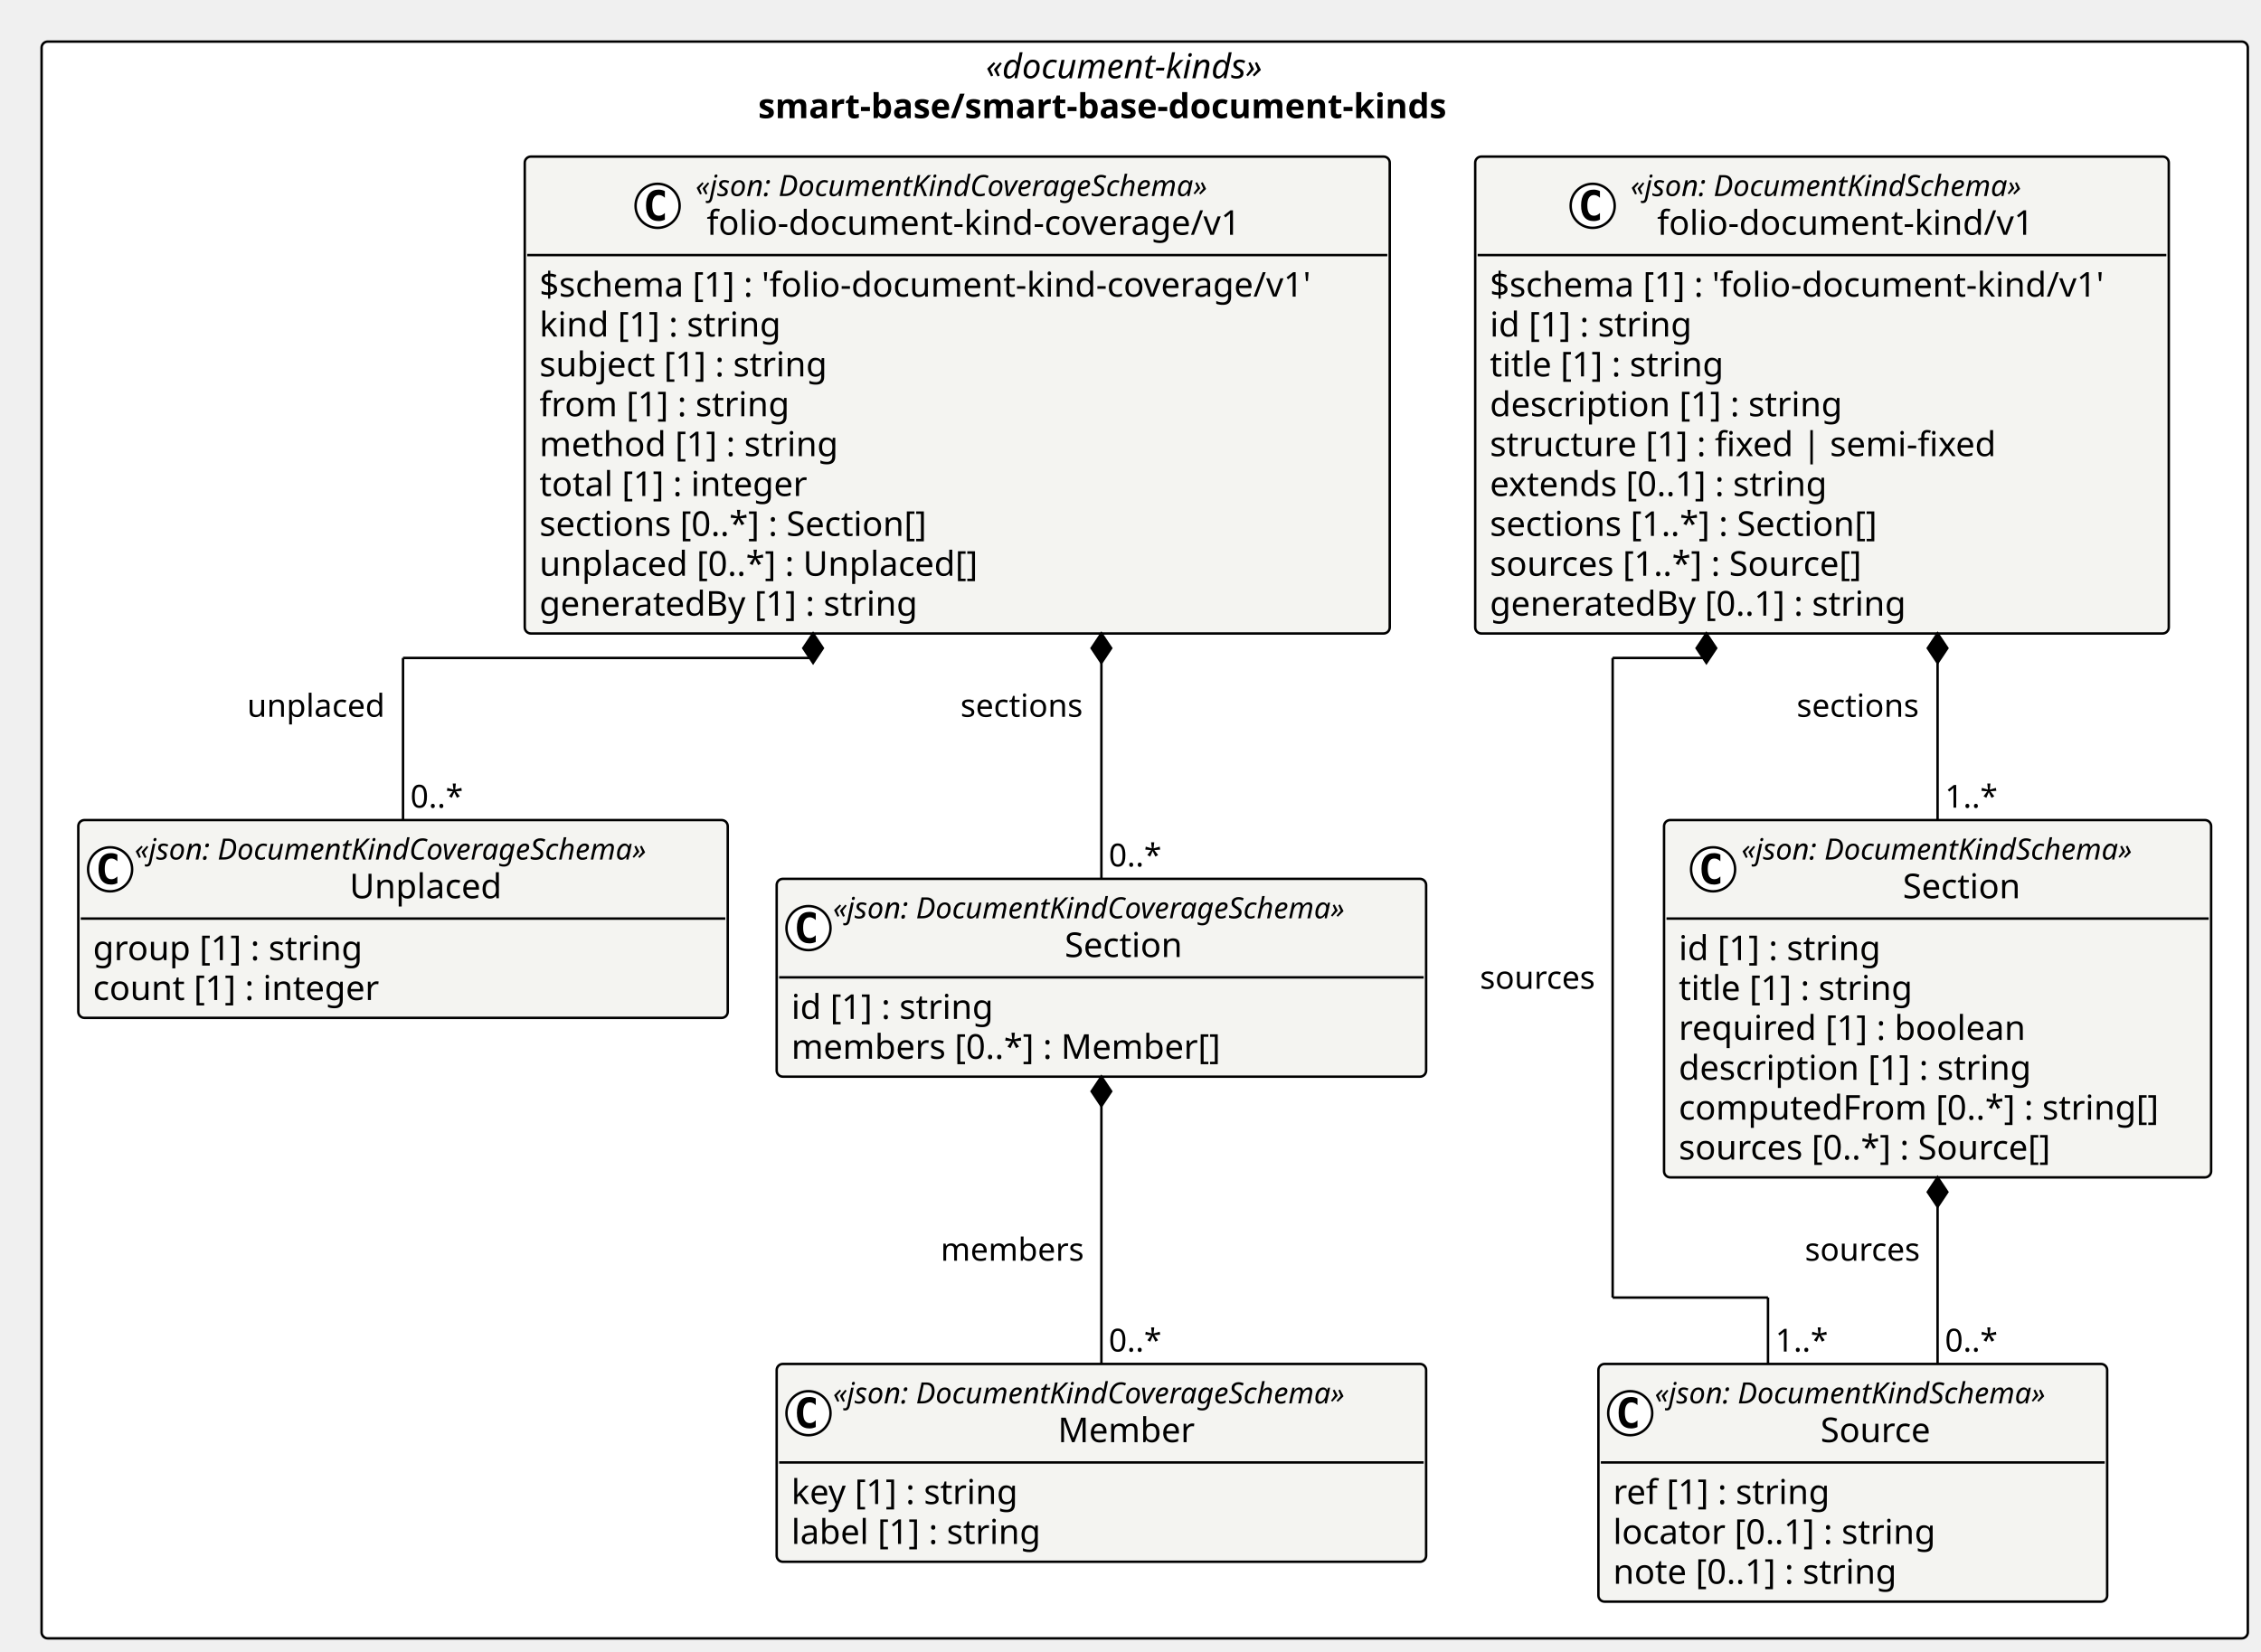
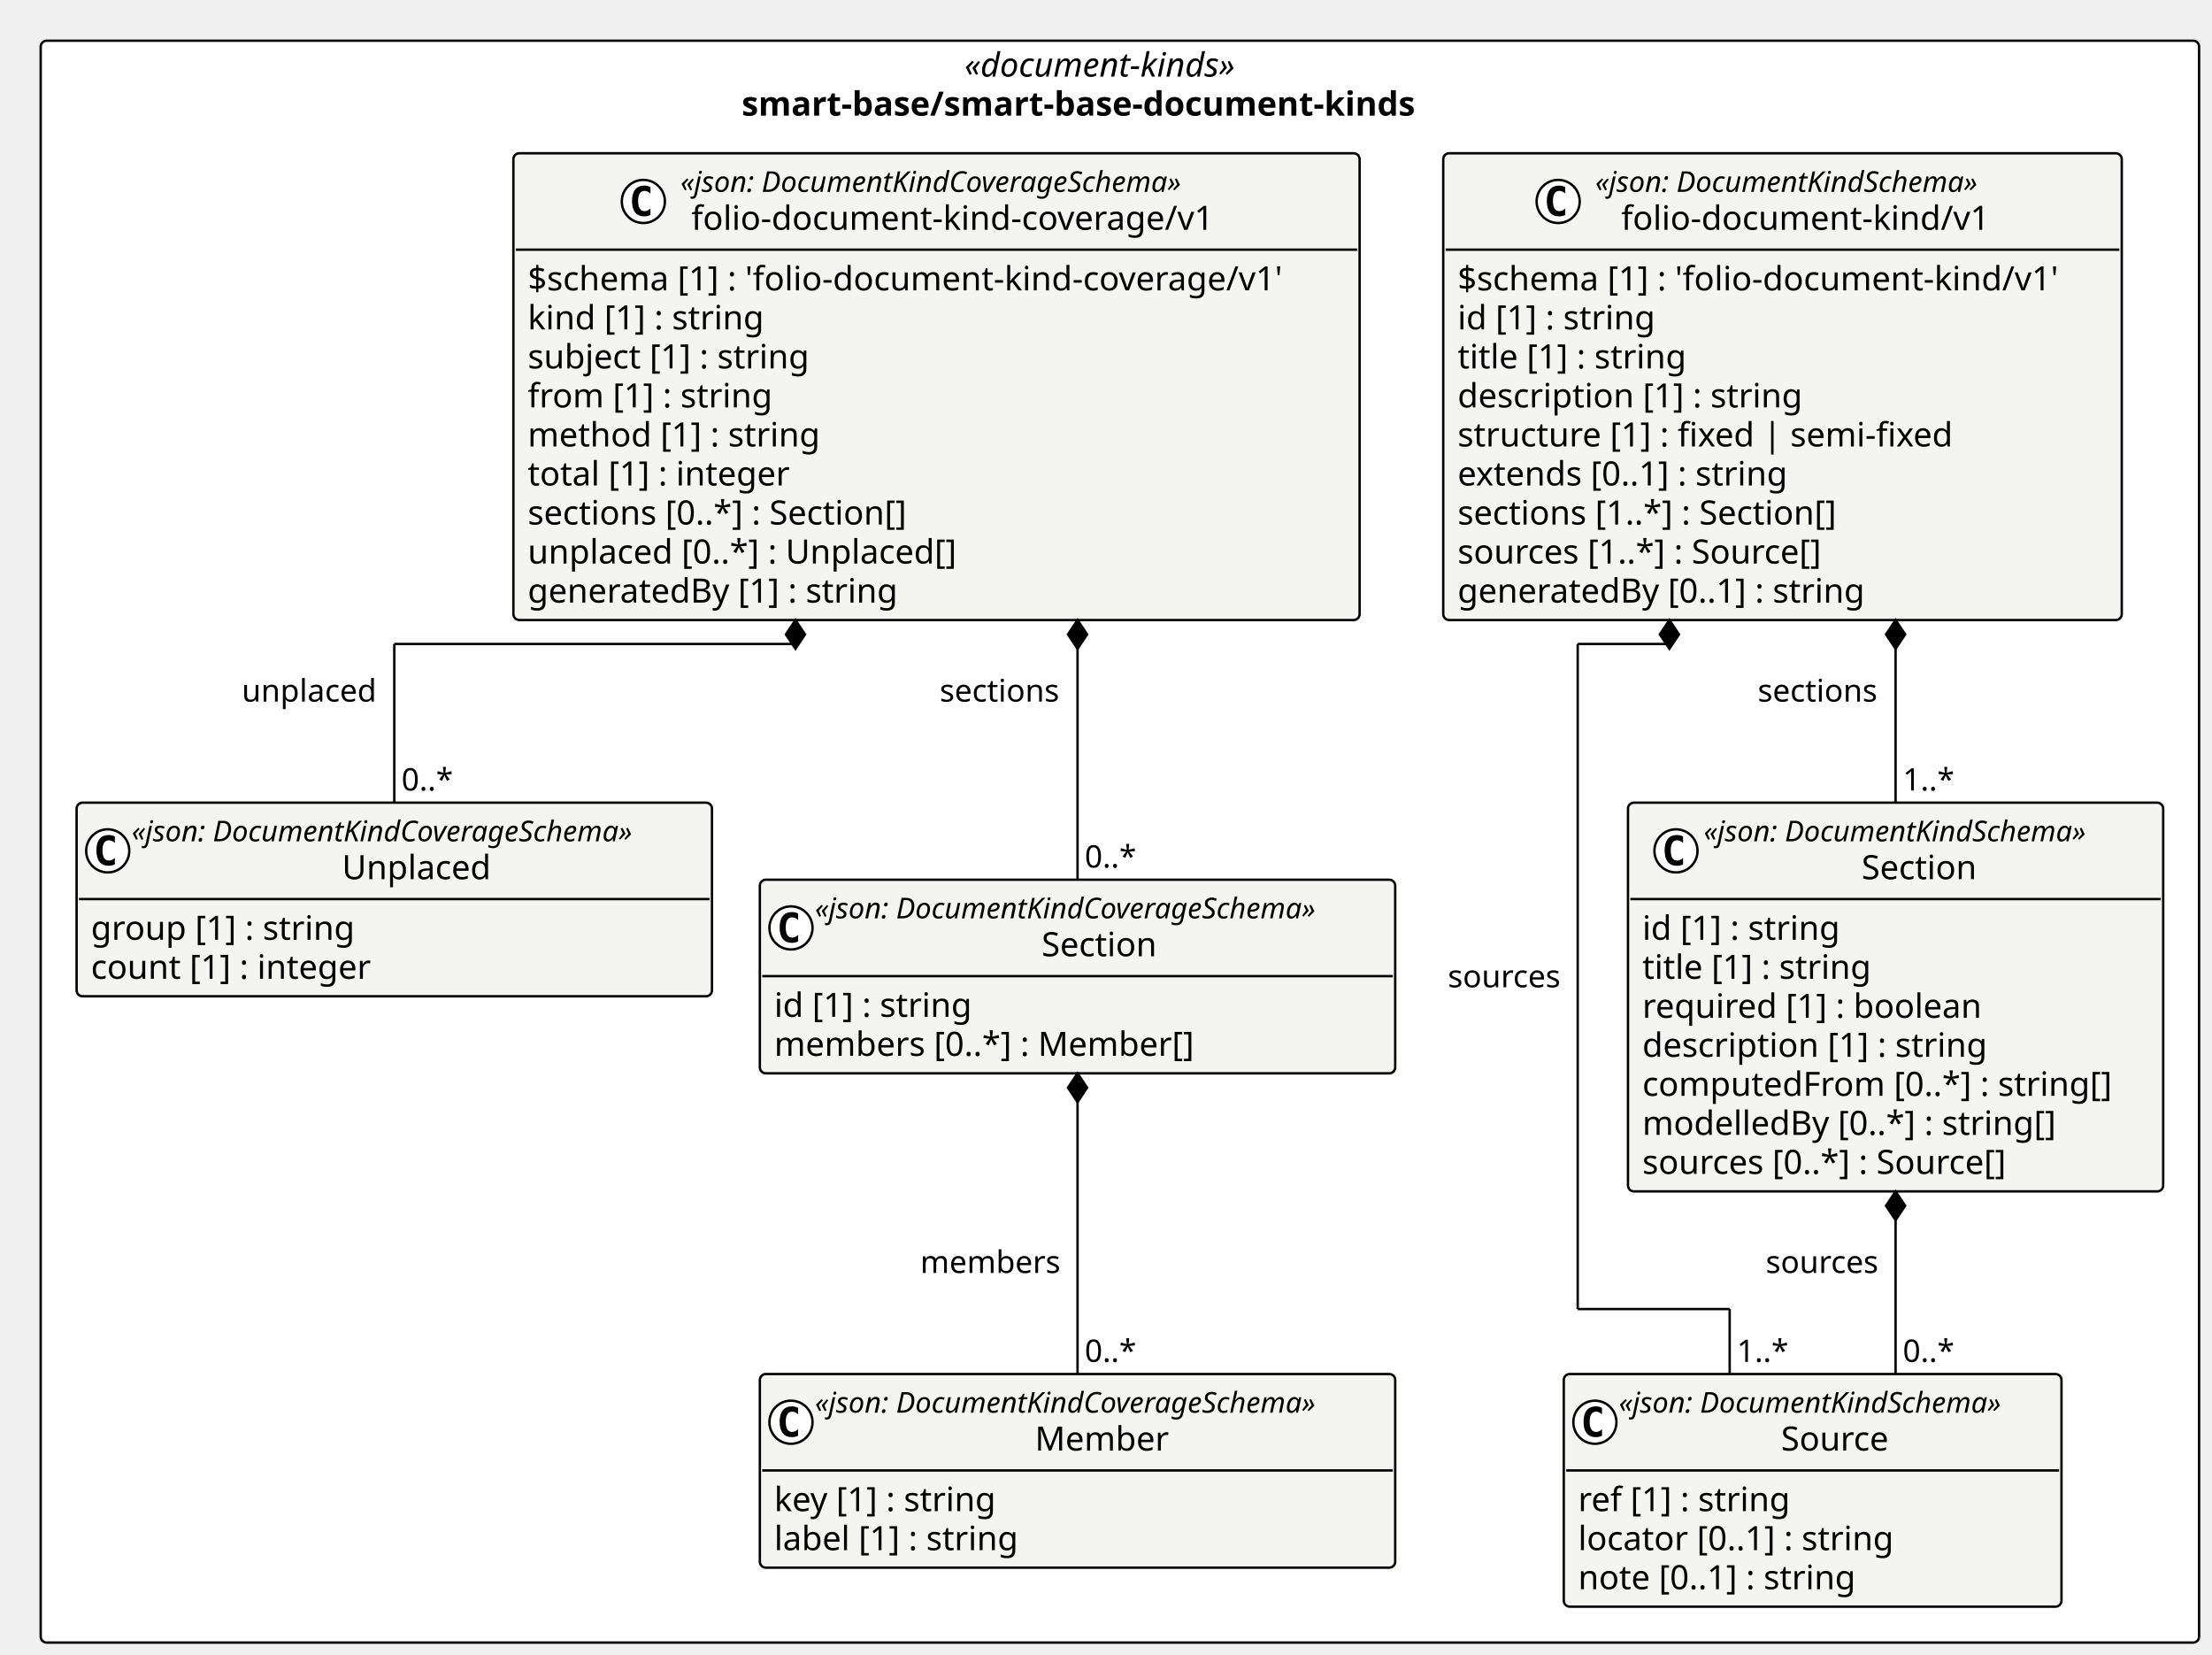
- <svg xmlns="http://www.w3.org/2000/svg" contentStyleType="text/css" height="675px" preserveAspectRatio="none" style="width:924px;height:675px;background:#FFFFFF;" version="1.1" viewBox="0 0 924 675" width="924px" zoomAndPan="magnify">
+ <svg xmlns="http://www.w3.org/2000/svg" contentStyleType="text/css" height="691px" preserveAspectRatio="none" style="width:924px;height:691px;background:#FFFFFF;" version="1.1" viewBox="0 0 924 691" width="924px" zoomAndPan="magnify">
  <defs />
  <g>
-     <rect fill="#FFFFFF" height="652.672" rx="2.5" ry="2.5" style="stroke:#000000;stroke-width:1.0;" width="901.614" x="17" y="17" />
+     <rect fill="#FFFFFF" height="668.969" rx="2.5" ry="2.5" style="stroke:#000000;stroke-width:1.0;" width="901.614" x="17" y="17" />
    <text fill="#000000" font-family="Verdana" font-size="14" font-style="italic" lengthAdjust="spacing" textLength="129.869" x="402.872" y="31.995">«document-kinds»</text>
    <text fill="#000000" font-family="Verdana" font-size="14" font-weight="bold" lengthAdjust="spacing" textLength="315.957" x="309.828" y="48.292">smart-base/smart-base-document-kinds</text>
    <g id="elem_smart_base_smart_base_document_kinds_folio_document_kind_v1_Source">
-       <rect codeLine="11" fill="#F4F4F1" height="97.156" id="smart_base_smart_base_document_kinds_folio_document_kind_v1_Source" rx="2.5" ry="2.5" style="stroke:#000000;stroke-width:1.0;" width="207.914" x="653.218" y="557.516" />
-       <ellipse cx="666.218" cy="577.648" fill="#FFFFFF" rx="9" ry="9" style="stroke:#000000;stroke-width:1.0;" />
-       <path d="M669.187,583.289 Q668.609,583.586 667.968,583.727 Q667.328,583.883 666.625,583.883 Q664.125,583.883 662.796,582.242 Q661.484,580.586 661.484,577.461 Q661.484,574.336 662.796,572.68 Q664.125,571.023 666.625,571.023 Q667.328,571.023 667.968,571.18 Q668.625,571.336 669.187,571.633 L669.187,574.352 Q668.562,573.773 667.968,573.508 Q667.375,573.227 666.75,573.227 Q665.406,573.227 664.718,574.305 Q664.031,575.367 664.031,577.461 Q664.031,579.555 664.718,580.633 Q665.406,581.695 666.75,581.695 Q667.375,581.695 667.968,581.43 Q668.562,581.148 669.187,580.57 L669.187,583.289 Z " fill="#000000" />
-       <text fill="#000000" font-family="Verdana" font-size="12" font-style="italic" lengthAdjust="spacing" textLength="183.914" x="676.218" y="573.654">«json: DocumentKindSchema»</text>
-       <text fill="#000000" font-family="Verdana" font-size="14" lengthAdjust="spacing" textLength="48.392" x="743.98" y="589.48">Source</text>
-       <line style="stroke:#000000;stroke-width:1.0;" x1="654.218" x2="860.132" y1="597.781" y2="597.781" />
-       <text fill="#000000" font-family="Verdana" font-size="14" lengthAdjust="spacing" textLength="97.385" x="659.218" y="614.776">ref [1] : string</text>
-       <text fill="#000000" font-family="Verdana" font-size="14" lengthAdjust="spacing" textLength="144.436" x="659.218" y="631.073">locator [0..1] : string</text>
-       <text fill="#000000" font-family="Verdana" font-size="14" lengthAdjust="spacing" textLength="127.436" x="659.218" y="647.37">note [0..1] : string</text>
+       <rect codeLine="11" fill="#F4F4F1" height="97.156" id="smart_base_smart_base_document_kinds_folio_document_kind_v1_Source" rx="2.5" ry="2.5" style="stroke:#000000;stroke-width:1.0;" width="207.914" x="653.218" y="573.812" />
+       <ellipse cx="666.218" cy="593.945" fill="#FFFFFF" rx="9" ry="9" style="stroke:#000000;stroke-width:1.0;" />
+       <path d="M669.187,599.586 Q668.609,599.883 667.968,600.023 Q667.328,600.18 666.625,600.18 Q664.125,600.18 662.796,598.539 Q661.484,596.883 661.484,593.758 Q661.484,590.633 662.796,588.977 Q664.125,587.32 666.625,587.32 Q667.328,587.32 667.968,587.477 Q668.625,587.633 669.187,587.93 L669.187,590.648 Q668.562,590.07 667.968,589.805 Q667.375,589.523 666.75,589.523 Q665.406,589.523 664.718,590.602 Q664.031,591.664 664.031,593.758 Q664.031,595.852 664.718,596.93 Q665.406,597.992 666.75,597.992 Q667.375,597.992 667.968,597.727 Q668.562,597.445 669.187,596.867 L669.187,599.586 Z " fill="#000000" />
+       <text fill="#000000" font-family="Verdana" font-size="12" font-style="italic" lengthAdjust="spacing" textLength="183.914" x="676.218" y="589.951">«json: DocumentKindSchema»</text>
+       <text fill="#000000" font-family="Verdana" font-size="14" lengthAdjust="spacing" textLength="48.392" x="743.98" y="605.776">Source</text>
+       <line style="stroke:#000000;stroke-width:1.0;" x1="654.218" x2="860.132" y1="614.078" y2="614.078" />
+       <text fill="#000000" font-family="Verdana" font-size="14" lengthAdjust="spacing" textLength="97.385" x="659.218" y="631.073">ref [1] : string</text>
+       <text fill="#000000" font-family="Verdana" font-size="14" lengthAdjust="spacing" textLength="144.436" x="659.218" y="647.37">locator [0..1] : string</text>
+       <text fill="#000000" font-family="Verdana" font-size="14" lengthAdjust="spacing" textLength="127.436" x="659.218" y="663.667">note [0..1] : string</text>
    </g>
    <g id="elem_smart_base_smart_base_document_kinds_folio_document_kind_v1_Section">
-       <rect codeLine="16" fill="#F4F4F1" height="146.047" id="smart_base_smart_base_document_kinds_folio_document_kind_v1_Section" rx="2.5" ry="2.5" style="stroke:#000000;stroke-width:1.0;" width="223.572" x="680.042" y="335.203" />
+       <rect codeLine="16" fill="#F4F4F1" height="162.344" id="smart_base_smart_base_document_kinds_folio_document_kind_v1_Section" rx="2.5" ry="2.5" style="stroke:#000000;stroke-width:1.0;" width="223.572" x="680.042" y="335.203" />
      <ellipse cx="700.088" cy="355.336" fill="#FFFFFF" rx="9" ry="9" style="stroke:#000000;stroke-width:1.0;" />
      <path d="M703.056,360.977 Q702.478,361.273 701.838,361.414 Q701.197,361.57 700.494,361.57 Q697.994,361.57 696.666,359.93 Q695.353,358.273 695.353,355.148 Q695.353,352.023 696.666,350.367 Q697.994,348.711 700.494,348.711 Q701.197,348.711 701.838,348.867 Q702.494,349.023 703.056,349.32 L703.056,352.039 Q702.431,351.461 701.838,351.195 Q701.244,350.914 700.619,350.914 Q699.275,350.914 698.588,351.992 Q697.9,353.055 697.9,355.148 Q697.9,357.242 698.588,358.32 Q699.275,359.383 700.619,359.383 Q701.244,359.383 701.838,359.117 Q702.431,358.836 703.056,358.258 L703.056,360.977 Z " fill="#000000" />
      <text fill="#000000" font-family="Verdana" font-size="12" font-style="italic" lengthAdjust="spacing" textLength="183.914" x="711.654" y="351.342">«json: DocumentKindSchema»</text>
      <text fill="#000000" font-family="Verdana" font-size="14" lengthAdjust="spacing" textLength="52.015" x="777.603" y="367.167">Section</text>
      <line style="stroke:#000000;stroke-width:1.0;" x1="681.042" x2="902.614" y1="375.469" y2="375.469" />
      <text fill="#000000" font-family="Verdana" font-size="14" lengthAdjust="spacing" textLength="90.863" x="686.042" y="392.464">id [1] : string</text>
      <text fill="#000000" font-family="Verdana" font-size="14" lengthAdjust="spacing" textLength="105.458" x="686.042" y="408.761">title [1] : string</text>
      <text fill="#000000" font-family="Verdana" font-size="14" lengthAdjust="spacing" textLength="153.145" x="686.042" y="425.058">required [1] : boolean</text>
      <text fill="#000000" font-family="Verdana" font-size="14" lengthAdjust="spacing" textLength="155.928" x="686.042" y="441.354">description [1] : string</text>
      <text fill="#000000" font-family="Verdana" font-size="14" lengthAdjust="spacing" textLength="211.572" x="686.042" y="457.651">computedFrom [0..*] : string[]</text>
-       <text fill="#000000" font-family="Verdana" font-size="14" lengthAdjust="spacing" textLength="167.207" x="686.042" y="473.948">sources [0..*] : Source[]</text>
+       <text fill="#000000" font-family="Verdana" font-size="14" lengthAdjust="spacing" textLength="187.783" x="686.042" y="473.948">modelledBy [0..*] : string[]</text>
+       <text fill="#000000" font-family="Verdana" font-size="14" lengthAdjust="spacing" textLength="167.207" x="686.042" y="490.245">sources [0..*] : Source[]</text>
    </g>
    <g id="elem_smart_base_smart_base_document_kinds_folio_document_kind_v1_folio_document_kind_v1">
-       <rect codeLine="24" fill="#F4F4F1" height="194.938" id="smart_base_smart_base_document_kinds_folio_document_kind_v1_folio_document_kind_v1" rx="2.5" ry="2.5" style="stroke:#000000;stroke-width:1.0;" width="283.441" x="602.867" y="64" />
+       <rect codeLine="25" fill="#F4F4F1" height="194.938" id="smart_base_smart_base_document_kinds_folio_document_kind_v1_folio_document_kind_v1" rx="2.5" ry="2.5" style="stroke:#000000;stroke-width:1.0;" width="283.441" x="602.867" y="64" />
      <ellipse cx="650.88" cy="84.133" fill="#FFFFFF" rx="9" ry="9" style="stroke:#000000;stroke-width:1.0;" />
      <path d="M653.849,89.773 Q653.271,90.07 652.63,90.211 Q651.99,90.367 651.287,90.367 Q648.787,90.367 647.458,88.727 Q646.146,87.07 646.146,83.945 Q646.146,80.82 647.458,79.164 Q648.787,77.508 651.287,77.508 Q651.99,77.508 652.63,77.664 Q653.287,77.82 653.849,78.117 L653.849,80.836 Q653.224,80.258 652.63,79.992 Q652.037,79.711 651.412,79.711 Q650.068,79.711 649.38,80.789 Q648.693,81.852 648.693,83.945 Q648.693,86.039 649.38,87.117 Q650.068,88.18 651.412,88.18 Q652.037,88.18 652.63,87.914 Q653.224,87.633 653.849,87.055 L653.849,89.773 Z " fill="#000000" />
      <text fill="#000000" font-family="Verdana" font-size="12" font-style="italic" lengthAdjust="spacing" textLength="183.914" x="666.38" y="80.139">«json: DocumentKindSchema»</text>
      <text fill="#000000" font-family="Verdana" font-size="14" lengthAdjust="spacing" textLength="162.244" x="677.215" y="95.964">folio-document-kind/v1</text>
      <line style="stroke:#000000;stroke-width:1.0;" x1="603.867" x2="885.308" y1="104.266" y2="104.266" />
      <text fill="#000000" font-family="Verdana" font-size="14" lengthAdjust="spacing" textLength="271.441" x="608.867" y="121.261">$schema [1] : 'folio-document-kind/v1'</text>
      <text fill="#000000" font-family="Verdana" font-size="14" lengthAdjust="spacing" textLength="90.863" x="608.867" y="137.558">id [1] : string</text>
      <text fill="#000000" font-family="Verdana" font-size="14" lengthAdjust="spacing" textLength="105.458" x="608.867" y="153.855">title [1] : string</text>
      <text fill="#000000" font-family="Verdana" font-size="14" lengthAdjust="spacing" textLength="155.928" x="608.867" y="170.151">description [1] : string</text>
      <text fill="#000000" font-family="Verdana" font-size="14" lengthAdjust="spacing" textLength="223.05" x="608.867" y="186.448">structure [1] : fixed | semi-fixed</text>
      <text fill="#000000" font-family="Verdana" font-size="14" lengthAdjust="spacing" textLength="151.949" x="608.867" y="202.745">extends [0..1] : string</text>
      <text fill="#000000" font-family="Verdana" font-size="14" lengthAdjust="spacing" textLength="174.453" x="608.867" y="219.042">sections [1..*] : Section[]</text>
      <text fill="#000000" font-family="Verdana" font-size="14" lengthAdjust="spacing" textLength="167.207" x="608.867" y="235.339">sources [1..*] : Source[]</text>
      <text fill="#000000" font-family="Verdana" font-size="14" lengthAdjust="spacing" textLength="186.095" x="608.867" y="251.636">generatedBy [0..1] : string</text>
    </g>
    <g id="elem_smart_base_smart_base_document_kinds_folio_document_kind_coverage_v1_Member">
-       <rect codeLine="35" fill="#F4F4F1" height="80.859" id="smart_base_smart_base_document_kinds_folio_document_kind_coverage_v1_Member" rx="2.5" ry="2.5" style="stroke:#000000;stroke-width:1.0;" width="265.406" x="317.406" y="557.516" />
-       <ellipse cx="330.406" cy="577.648" fill="#FFFFFF" rx="9" ry="9" style="stroke:#000000;stroke-width:1.0;" />
-       <path d="M333.375,583.289 Q332.797,583.586 332.156,583.727 Q331.516,583.883 330.812,583.883 Q328.312,583.883 326.984,582.242 Q325.672,580.586 325.672,577.461 Q325.672,574.336 326.984,572.68 Q328.312,571.023 330.812,571.023 Q331.516,571.023 332.156,571.18 Q332.812,571.336 333.375,571.633 L333.375,574.352 Q332.75,573.773 332.156,573.508 Q331.562,573.227 330.938,573.227 Q329.594,573.227 328.906,574.305 Q328.219,575.367 328.219,577.461 Q328.219,579.555 328.906,580.633 Q329.594,581.695 330.938,581.695 Q331.562,581.695 332.156,581.43 Q332.75,581.148 333.375,580.57 L333.375,583.289 Z " fill="#000000" />
-       <text fill="#000000" font-family="Verdana" font-size="12" font-style="italic" lengthAdjust="spacing" textLength="241.406" x="340.406" y="573.654">«json: DocumentKindCoverageSchema»</text>
-       <text fill="#000000" font-family="Verdana" font-size="14" lengthAdjust="spacing" textLength="57.586" x="432.316" y="589.48">Member</text>
-       <line style="stroke:#000000;stroke-width:1.0;" x1="318.406" x2="581.812" y1="597.781" y2="597.781" />
-       <text fill="#000000" font-family="Verdana" font-size="14" lengthAdjust="spacing" textLength="103.093" x="323.406" y="614.776">key [1] : string</text>
-       <text fill="#000000" font-family="Verdana" font-size="14" lengthAdjust="spacing" textLength="111.945" x="323.406" y="631.073">label [1] : string</text>
+       <rect codeLine="36" fill="#F4F4F1" height="80.859" id="smart_base_smart_base_document_kinds_folio_document_kind_coverage_v1_Member" rx="2.5" ry="2.5" style="stroke:#000000;stroke-width:1.0;" width="265.406" x="317.406" y="573.812" />
+       <ellipse cx="330.406" cy="593.945" fill="#FFFFFF" rx="9" ry="9" style="stroke:#000000;stroke-width:1.0;" />
+       <path d="M333.375,599.586 Q332.797,599.883 332.156,600.023 Q331.516,600.18 330.812,600.18 Q328.312,600.18 326.984,598.539 Q325.672,596.883 325.672,593.758 Q325.672,590.633 326.984,588.977 Q328.312,587.32 330.812,587.32 Q331.516,587.32 332.156,587.477 Q332.812,587.633 333.375,587.93 L333.375,590.648 Q332.75,590.07 332.156,589.805 Q331.562,589.523 330.938,589.523 Q329.594,589.523 328.906,590.602 Q328.219,591.664 328.219,593.758 Q328.219,595.852 328.906,596.93 Q329.594,597.992 330.938,597.992 Q331.562,597.992 332.156,597.727 Q332.75,597.445 333.375,596.867 L333.375,599.586 Z " fill="#000000" />
+       <text fill="#000000" font-family="Verdana" font-size="12" font-style="italic" lengthAdjust="spacing" textLength="241.406" x="340.406" y="589.951">«json: DocumentKindCoverageSchema»</text>
+       <text fill="#000000" font-family="Verdana" font-size="14" lengthAdjust="spacing" textLength="57.586" x="432.316" y="605.776">Member</text>
+       <line style="stroke:#000000;stroke-width:1.0;" x1="318.406" x2="581.812" y1="614.078" y2="614.078" />
+       <text fill="#000000" font-family="Verdana" font-size="14" lengthAdjust="spacing" textLength="103.093" x="323.406" y="631.073">key [1] : string</text>
+       <text fill="#000000" font-family="Verdana" font-size="14" lengthAdjust="spacing" textLength="111.945" x="323.406" y="647.37">label [1] : string</text>
    </g>
    <g id="elem_smart_base_smart_base_document_kinds_folio_document_kind_coverage_v1_Section">
-       <rect codeLine="39" fill="#F4F4F1" height="80.859" id="smart_base_smart_base_document_kinds_folio_document_kind_coverage_v1_Section" rx="2.5" ry="2.5" style="stroke:#000000;stroke-width:1.0;" width="265.406" x="317.406" y="359.231" />
-       <ellipse cx="330.406" cy="379.363" fill="#FFFFFF" rx="9" ry="9" style="stroke:#000000;stroke-width:1.0;" />
-       <path d="M333.375,385.004 Q332.797,385.301 332.156,385.441 Q331.516,385.598 330.812,385.598 Q328.312,385.598 326.984,383.957 Q325.672,382.301 325.672,379.176 Q325.672,376.051 326.984,374.394 Q328.312,372.738 330.812,372.738 Q331.516,372.738 332.156,372.894 Q332.812,373.051 333.375,373.348 L333.375,376.066 Q332.75,375.488 332.156,375.223 Q331.562,374.941 330.938,374.941 Q329.594,374.941 328.906,376.019 Q328.219,377.082 328.219,379.176 Q328.219,381.269 328.906,382.348 Q329.594,383.41 330.938,383.41 Q331.562,383.41 332.156,383.144 Q332.75,382.863 333.375,382.285 L333.375,385.004 Z " fill="#000000" />
-       <text fill="#000000" font-family="Verdana" font-size="12" font-style="italic" lengthAdjust="spacing" textLength="241.406" x="340.406" y="375.369">«json: DocumentKindCoverageSchema»</text>
-       <text fill="#000000" font-family="Verdana" font-size="14" lengthAdjust="spacing" textLength="52.015" x="435.102" y="391.194">Section</text>
-       <line style="stroke:#000000;stroke-width:1.0;" x1="318.406" x2="581.812" y1="399.496" y2="399.496" />
-       <text fill="#000000" font-family="Verdana" font-size="14" lengthAdjust="spacing" textLength="90.863" x="323.406" y="416.491">id [1] : string</text>
-       <text fill="#000000" font-family="Verdana" font-size="14" lengthAdjust="spacing" textLength="188.747" x="323.406" y="432.788">members [0..*] : Member[]</text>
+       <rect codeLine="40" fill="#F4F4F1" height="80.859" id="smart_base_smart_base_document_kinds_folio_document_kind_coverage_v1_Section" rx="2.5" ry="2.5" style="stroke:#000000;stroke-width:1.0;" width="265.406" x="317.406" y="367.379" />
+       <ellipse cx="330.406" cy="387.512" fill="#FFFFFF" rx="9" ry="9" style="stroke:#000000;stroke-width:1.0;" />
+       <path d="M333.375,393.152 Q332.797,393.449 332.156,393.59 Q331.516,393.746 330.812,393.746 Q328.312,393.746 326.984,392.106 Q325.672,390.449 325.672,387.324 Q325.672,384.199 326.984,382.543 Q328.312,380.887 330.812,380.887 Q331.516,380.887 332.156,381.043 Q332.812,381.199 333.375,381.496 L333.375,384.215 Q332.75,383.637 332.156,383.371 Q331.562,383.09 330.938,383.09 Q329.594,383.09 328.906,384.168 Q328.219,385.231 328.219,387.324 Q328.219,389.418 328.906,390.496 Q329.594,391.559 330.938,391.559 Q331.562,391.559 332.156,391.293 Q332.75,391.012 333.375,390.434 L333.375,393.152 Z " fill="#000000" />
+       <text fill="#000000" font-family="Verdana" font-size="12" font-style="italic" lengthAdjust="spacing" textLength="241.406" x="340.406" y="383.518">«json: DocumentKindCoverageSchema»</text>
+       <text fill="#000000" font-family="Verdana" font-size="14" lengthAdjust="spacing" textLength="52.015" x="435.102" y="399.343">Section</text>
+       <line style="stroke:#000000;stroke-width:1.0;" x1="318.406" x2="581.812" y1="407.644" y2="407.644" />
+       <text fill="#000000" font-family="Verdana" font-size="14" lengthAdjust="spacing" textLength="90.863" x="323.406" y="424.64">id [1] : string</text>
+       <text fill="#000000" font-family="Verdana" font-size="14" lengthAdjust="spacing" textLength="188.747" x="323.406" y="440.937">members [0..*] : Member[]</text>
    </g>
    <g id="elem_smart_base_smart_base_document_kinds_folio_document_kind_coverage_v1_Unplaced">
-       <rect codeLine="43" fill="#F4F4F1" height="80.859" id="smart_base_smart_base_document_kinds_folio_document_kind_coverage_v1_Unplaced" rx="2.5" ry="2.5" style="stroke:#000000;stroke-width:1.0;" width="265.406" x="32" y="335.203" />
+       <rect codeLine="44" fill="#F4F4F1" height="80.859" id="smart_base_smart_base_document_kinds_folio_document_kind_coverage_v1_Unplaced" rx="2.5" ry="2.5" style="stroke:#000000;stroke-width:1.0;" width="265.406" x="32" y="335.203" />
      <ellipse cx="45" cy="355.336" fill="#FFFFFF" rx="9" ry="9" style="stroke:#000000;stroke-width:1.0;" />
      <path d="M47.969,360.977 Q47.391,361.273 46.75,361.414 Q46.109,361.57 45.406,361.57 Q42.906,361.57 41.578,359.93 Q40.266,358.273 40.266,355.148 Q40.266,352.023 41.578,350.367 Q42.906,348.711 45.406,348.711 Q46.109,348.711 46.75,348.867 Q47.406,349.023 47.969,349.32 L47.969,352.039 Q47.344,351.461 46.75,351.195 Q46.156,350.914 45.531,350.914 Q44.188,350.914 43.5,351.992 Q42.812,353.055 42.812,355.148 Q42.812,357.242 43.5,358.32 Q44.188,359.383 45.531,359.383 Q46.156,359.383 46.75,359.117 Q47.344,358.836 47.969,358.258 L47.969,360.977 Z " fill="#000000" />
      <text fill="#000000" font-family="Verdana" font-size="12" font-style="italic" lengthAdjust="spacing" textLength="241.406" x="55" y="351.342">«json: DocumentKindCoverageSchema»</text>
      <text fill="#000000" font-family="Verdana" font-size="14" lengthAdjust="spacing" textLength="65.673" x="142.867" y="367.167">Unplaced</text>
      <line style="stroke:#000000;stroke-width:1.0;" x1="33" x2="296.406" y1="375.469" y2="375.469" />
      <text fill="#000000" font-family="Verdana" font-size="14" lengthAdjust="spacing" textLength="119.055" x="38" y="392.464">group [1] : string</text>
      <text fill="#000000" font-family="Verdana" font-size="14" lengthAdjust="spacing" textLength="127.518" x="38" y="408.761">count [1] : integer</text>
    </g>
    <g id="elem_smart_base_smart_base_document_kinds_folio_document_kind_coverage_v1_folio_document_kind_coverage_v1">
-       <rect codeLine="47" fill="#F4F4F1" height="194.938" id="smart_base_smart_base_document_kinds_folio_document_kind_coverage_v1_folio_document_kind_coverage_v1" rx="2.5" ry="2.5" style="stroke:#000000;stroke-width:1.0;" width="353.489" x="214.45" y="64" />
+       <rect codeLine="48" fill="#F4F4F1" height="194.938" id="smart_base_smart_base_document_kinds_folio_document_kind_coverage_v1_folio_document_kind_coverage_v1" rx="2.5" ry="2.5" style="stroke:#000000;stroke-width:1.0;" width="353.489" x="214.45" y="64" />
      <ellipse cx="268.741" cy="84.133" fill="#FFFFFF" rx="9" ry="9" style="stroke:#000000;stroke-width:1.0;" />
      <path d="M271.71,89.773 Q271.132,90.07 270.491,90.211 Q269.851,90.367 269.148,90.367 Q266.648,90.367 265.32,88.727 Q264.007,87.07 264.007,83.945 Q264.007,80.82 265.32,79.164 Q266.648,77.508 269.148,77.508 Q269.851,77.508 270.491,77.664 Q271.148,77.82 271.71,78.117 L271.71,80.836 Q271.085,80.258 270.491,79.992 Q269.898,79.711 269.273,79.711 Q267.929,79.711 267.241,80.789 Q266.554,81.852 266.554,83.945 Q266.554,86.039 267.241,87.117 Q267.929,88.18 269.273,88.18 Q269.898,88.18 270.491,87.914 Q271.085,87.633 271.71,87.055 L271.71,89.773 Z " fill="#000000" />
      <text fill="#000000" font-family="Verdana" font-size="12" font-style="italic" lengthAdjust="spacing" textLength="241.406" x="284.241" y="80.139">«json: DocumentKindCoverageSchema»</text>
      <text fill="#000000" font-family="Verdana" font-size="14" lengthAdjust="spacing" textLength="232.292" x="288.798" y="95.964">folio-document-kind-coverage/v1</text>
      <line style="stroke:#000000;stroke-width:1.0;" x1="215.45" x2="566.939" y1="104.266" y2="104.266" />
      <text fill="#000000" font-family="Verdana" font-size="14" lengthAdjust="spacing" textLength="341.489" x="220.45" y="121.261">$schema [1] : 'folio-document-kind-coverage/v1'</text>
      <text fill="#000000" font-family="Verdana" font-size="14" lengthAdjust="spacing" textLength="107.844" x="220.45" y="137.558">kind [1] : string</text>
      <text fill="#000000" font-family="Verdana" font-size="14" lengthAdjust="spacing" textLength="128.83" x="220.45" y="153.855">subject [1] : string</text>
      <text fill="#000000" font-family="Verdana" font-size="14" lengthAdjust="spacing" textLength="110.975" x="220.45" y="170.151">from [1] : string</text>
      <text fill="#000000" font-family="Verdana" font-size="14" lengthAdjust="spacing" textLength="132.152" x="220.45" y="186.448">method [1] : string</text>
      <text fill="#000000" font-family="Verdana" font-size="14" lengthAdjust="spacing" textLength="120.032" x="220.45" y="202.745">total [1] : integer</text>
      <text fill="#000000" font-family="Verdana" font-size="14" lengthAdjust="spacing" textLength="174.453" x="220.45" y="219.042">sections [0..*] : Section[]</text>
      <text fill="#000000" font-family="Verdana" font-size="14" lengthAdjust="spacing" textLength="194.694" x="220.45" y="235.339">unplaced [0..*] : Unplaced[]</text>
      <text fill="#000000" font-family="Verdana" font-size="14" lengthAdjust="spacing" textLength="168.287" x="220.45" y="251.636">generatedBy [1] : string</text>
    </g>
-     <line style="stroke:#000000;stroke-width:1.0;" x1="791.828" x2="791.828" y1="481.25" y2="557.516" />
-     <polygon fill="#000000" points="791.828,481.25,787.828,487.25,791.828,493.25,795.828,487.25,791.828,481.25" style="stroke:#000000;stroke-width:1.0;" />
-     <text fill="#000000" font-family="Verdana" font-size="13" lengthAdjust="spacing" textLength="50.229" x="737.599" y="515.317">sources</text>
-     <text fill="#000000" font-family="Verdana" font-size="13" lengthAdjust="spacing" textLength="23.036" x="794.828" y="552.45">0..*</text>
+     <line style="stroke:#000000;stroke-width:1.0;" x1="791.828" x2="791.828" y1="497.547" y2="573.812" />
+     <polygon fill="#000000" points="791.828,497.547,787.828,503.547,791.828,509.547,795.828,503.547,791.828,497.547" style="stroke:#000000;stroke-width:1.0;" />
+     <text fill="#000000" font-family="Verdana" font-size="13" lengthAdjust="spacing" textLength="50.229" x="737.599" y="531.614">sources</text>
+     <text fill="#000000" font-family="Verdana" font-size="13" lengthAdjust="spacing" textLength="23.036" x="794.828" y="568.747">0..*</text>
    <line style="stroke:#000000;stroke-width:1.0;" x1="791.828" x2="791.828" y1="258.938" y2="335.203" />
    <polygon fill="#000000" points="791.828,258.938,787.828,264.938,791.828,270.938,795.828,264.938,791.828,258.938" style="stroke:#000000;stroke-width:1.0;" />
    <text fill="#000000" font-family="Verdana" font-size="13" lengthAdjust="spacing" textLength="53.593" x="734.234" y="293.004">sections</text>
    <text fill="#000000" font-family="Verdana" font-size="13" lengthAdjust="spacing" textLength="23.036" x="794.828" y="330.137">1..*</text>
    <line style="stroke:#000000;stroke-width:1.0;" x1="697.347" x2="697.347" y1="258.938" y2="268.938" />
    <line style="stroke:#000000;stroke-width:1.0;" x1="697.347" x2="659.042" y1="268.938" y2="268.938" />
-     <line style="stroke:#000000;stroke-width:1.0;" x1="659.042" x2="659.042" y1="268.938" y2="530.383" />
-     <line style="stroke:#000000;stroke-width:1.0;" x1="659.042" x2="722.523" y1="530.383" y2="530.383" />
-     <line style="stroke:#000000;stroke-width:1.0;" x1="722.523" x2="722.523" y1="530.383" y2="557.516" />
+     <line style="stroke:#000000;stroke-width:1.0;" x1="659.042" x2="659.042" y1="268.938" y2="546.68" />
+     <line style="stroke:#000000;stroke-width:1.0;" x1="659.042" x2="722.523" y1="546.68" y2="546.68" />
+     <line style="stroke:#000000;stroke-width:1.0;" x1="722.523" x2="722.523" y1="546.68" y2="573.812" />
    <polygon fill="#000000" points="697.347,258.938,693.347,264.938,697.347,270.938,701.347,264.938,697.347,258.938" style="stroke:#000000;stroke-width:1.0;" />
-     <text fill="#000000" font-family="Verdana" font-size="13" lengthAdjust="spacing" textLength="50.229" x="604.812" y="404.161">sources</text>
-     <text fill="#000000" font-family="Verdana" font-size="13" lengthAdjust="spacing" textLength="23.036" x="725.523" y="552.45">1..*</text>
-     <line style="stroke:#000000;stroke-width:1.0;" x1="450.109" x2="450.109" y1="440.09" y2="557.516" />
-     <polygon fill="#000000" points="450.109,440.09,446.109,446.09,450.109,452.09,454.109,446.09,450.109,440.09" style="stroke:#000000;stroke-width:1.0;" />
-     <text fill="#000000" font-family="Verdana" font-size="13" lengthAdjust="spacing" textLength="61.693" x="384.416" y="515.317">members</text>
-     <text fill="#000000" font-family="Verdana" font-size="13" lengthAdjust="spacing" textLength="23.036" x="453.109" y="552.45">0..*</text>
-     <line style="stroke:#000000;stroke-width:1.0;" x1="450.109" x2="450.109" y1="258.938" y2="359.231" />
+     <text fill="#000000" font-family="Verdana" font-size="13" lengthAdjust="spacing" textLength="50.229" x="604.812" y="412.309">sources</text>
+     <text fill="#000000" font-family="Verdana" font-size="13" lengthAdjust="spacing" textLength="23.036" x="725.523" y="568.747">1..*</text>
+     <line style="stroke:#000000;stroke-width:1.0;" x1="450.109" x2="450.109" y1="448.238" y2="573.812" />
+     <polygon fill="#000000" points="450.109,448.238,446.109,454.238,450.109,460.238,454.109,454.238,450.109,448.238" style="stroke:#000000;stroke-width:1.0;" />
+     <text fill="#000000" font-family="Verdana" font-size="13" lengthAdjust="spacing" textLength="61.693" x="384.416" y="531.614">members</text>
+     <text fill="#000000" font-family="Verdana" font-size="13" lengthAdjust="spacing" textLength="23.036" x="453.109" y="568.747">0..*</text>
+     <line style="stroke:#000000;stroke-width:1.0;" x1="450.109" x2="450.109" y1="258.938" y2="367.379" />
    <polygon fill="#000000" points="450.109,258.938,446.109,264.938,450.109,270.938,454.109,264.938,450.109,258.938" style="stroke:#000000;stroke-width:1.0;" />
    <text fill="#000000" font-family="Verdana" font-size="13" lengthAdjust="spacing" textLength="53.593" x="392.516" y="293.004">sections</text>
-     <text fill="#000000" font-family="Verdana" font-size="13" lengthAdjust="spacing" textLength="23.036" x="453.109" y="354.165">0..*</text>
+     <text fill="#000000" font-family="Verdana" font-size="13" lengthAdjust="spacing" textLength="23.036" x="453.109" y="362.313">0..*</text>
    <line style="stroke:#000000;stroke-width:1.0;" x1="332.28" x2="332.28" y1="258.938" y2="268.938" />
    <line style="stroke:#000000;stroke-width:1.0;" x1="332.28" x2="164.703" y1="268.938" y2="268.938" />
    <line style="stroke:#000000;stroke-width:1.0;" x1="164.703" x2="164.703" y1="268.938" y2="335.203" />
    <polygon fill="#000000" points="332.28,258.938,328.28,264.938,332.28,270.938,336.28,264.938,332.28,258.938" style="stroke:#000000;stroke-width:1.0;" />
    <text fill="#000000" font-family="Verdana" font-size="13" lengthAdjust="spacing" textLength="59.706" x="100.997" y="293.004">unplaced</text>
    <text fill="#000000" font-family="Verdana" font-size="13" lengthAdjust="spacing" textLength="23.036" x="167.703" y="330.137">0..*</text>
  </g>
</svg>
